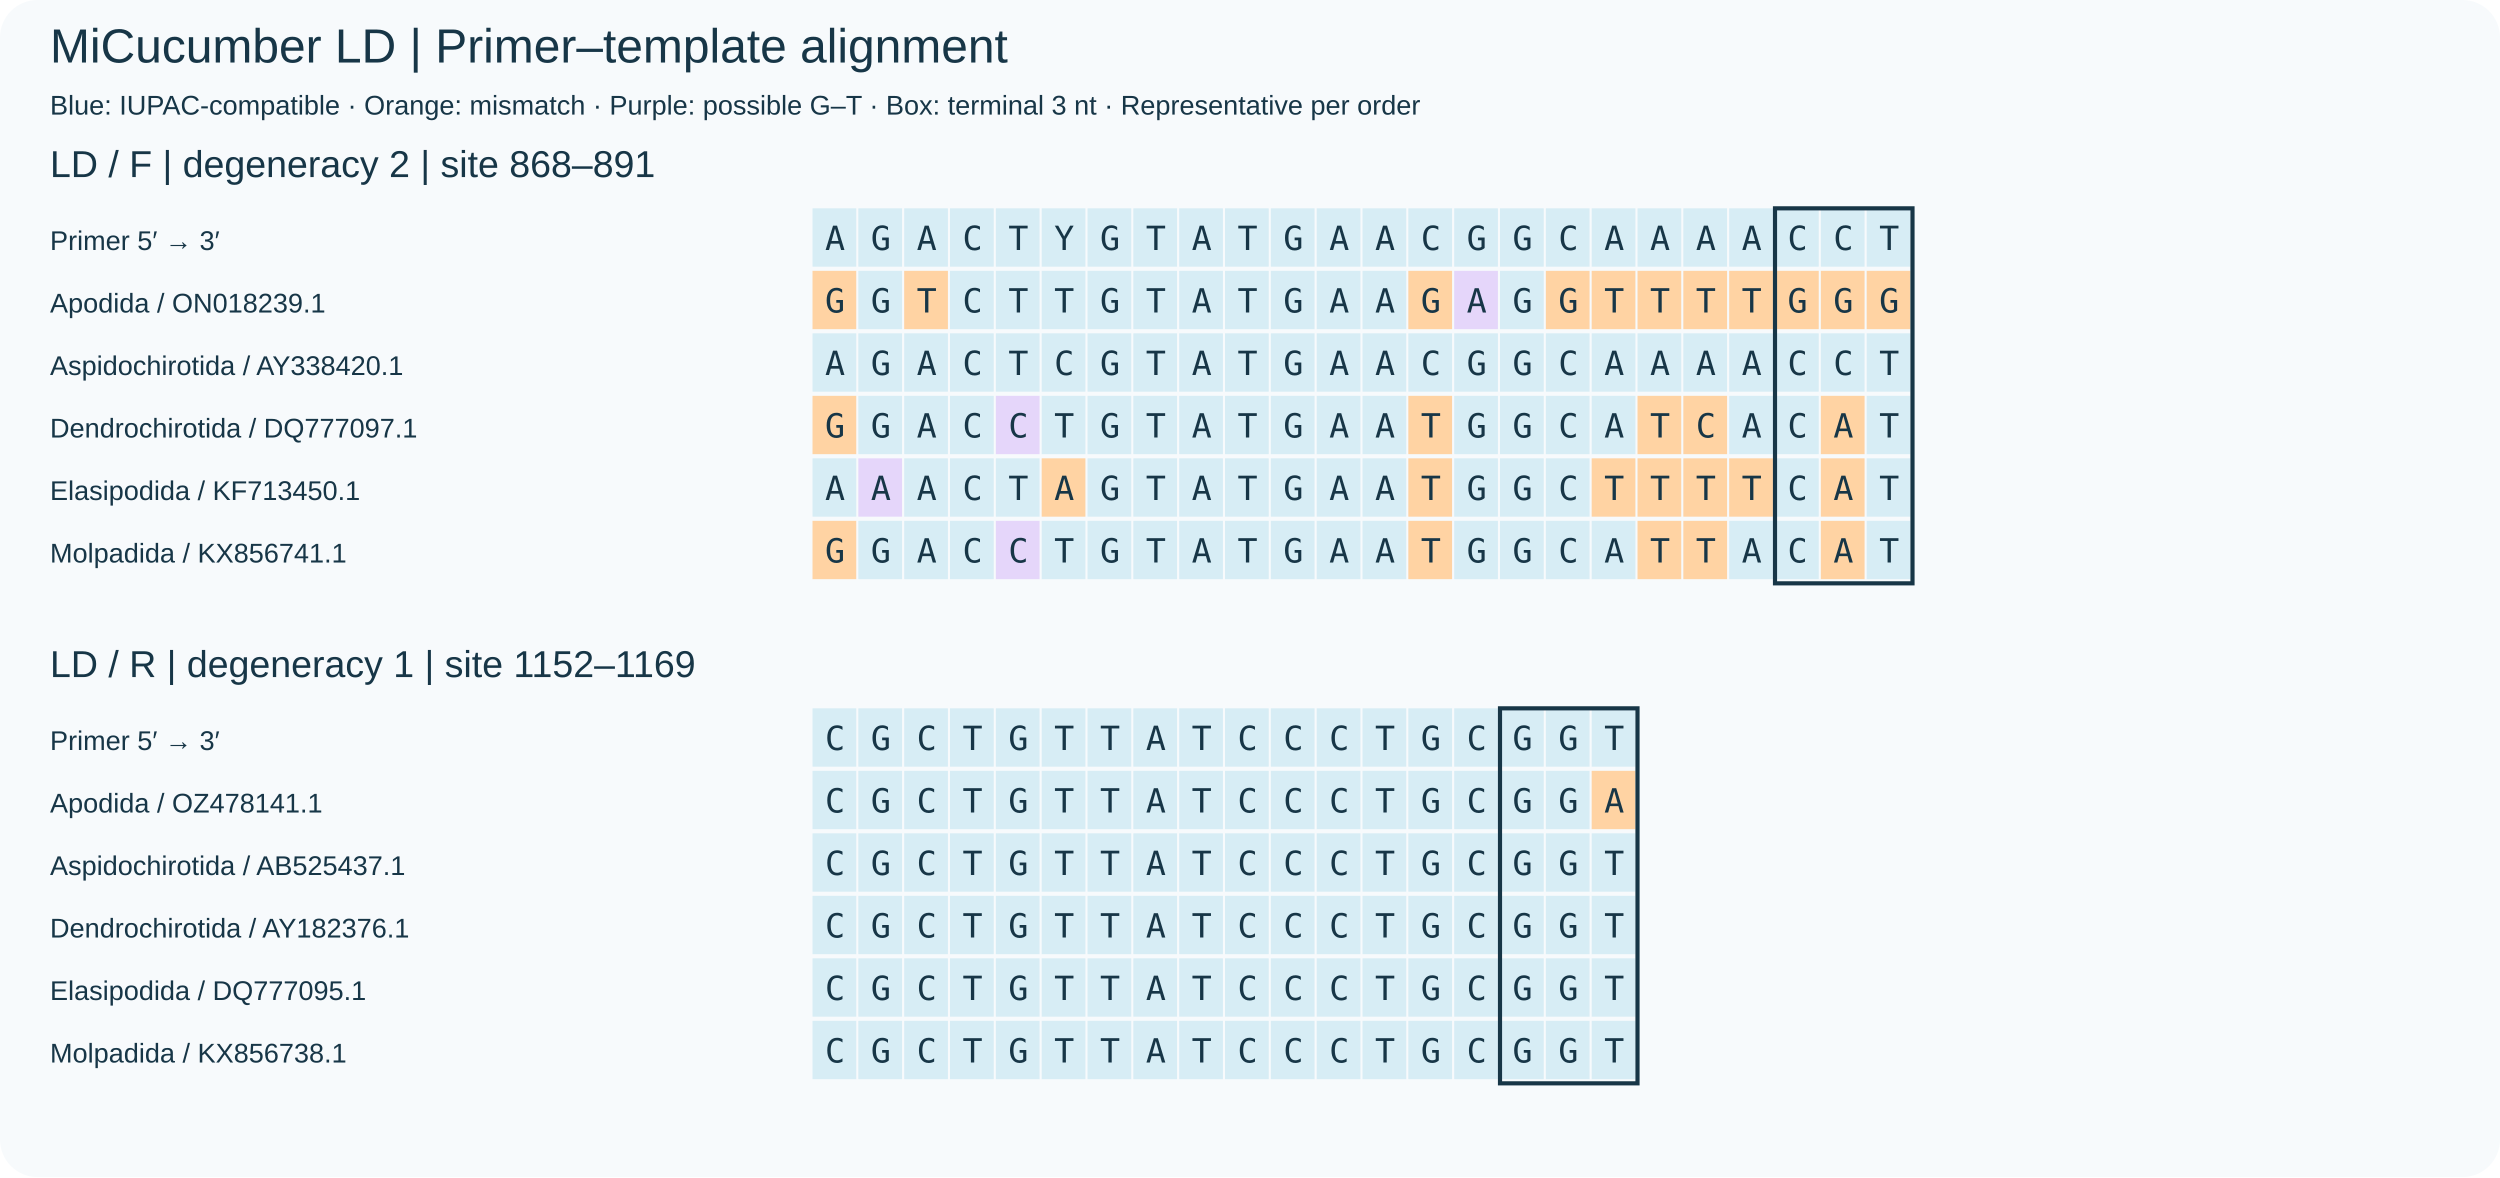
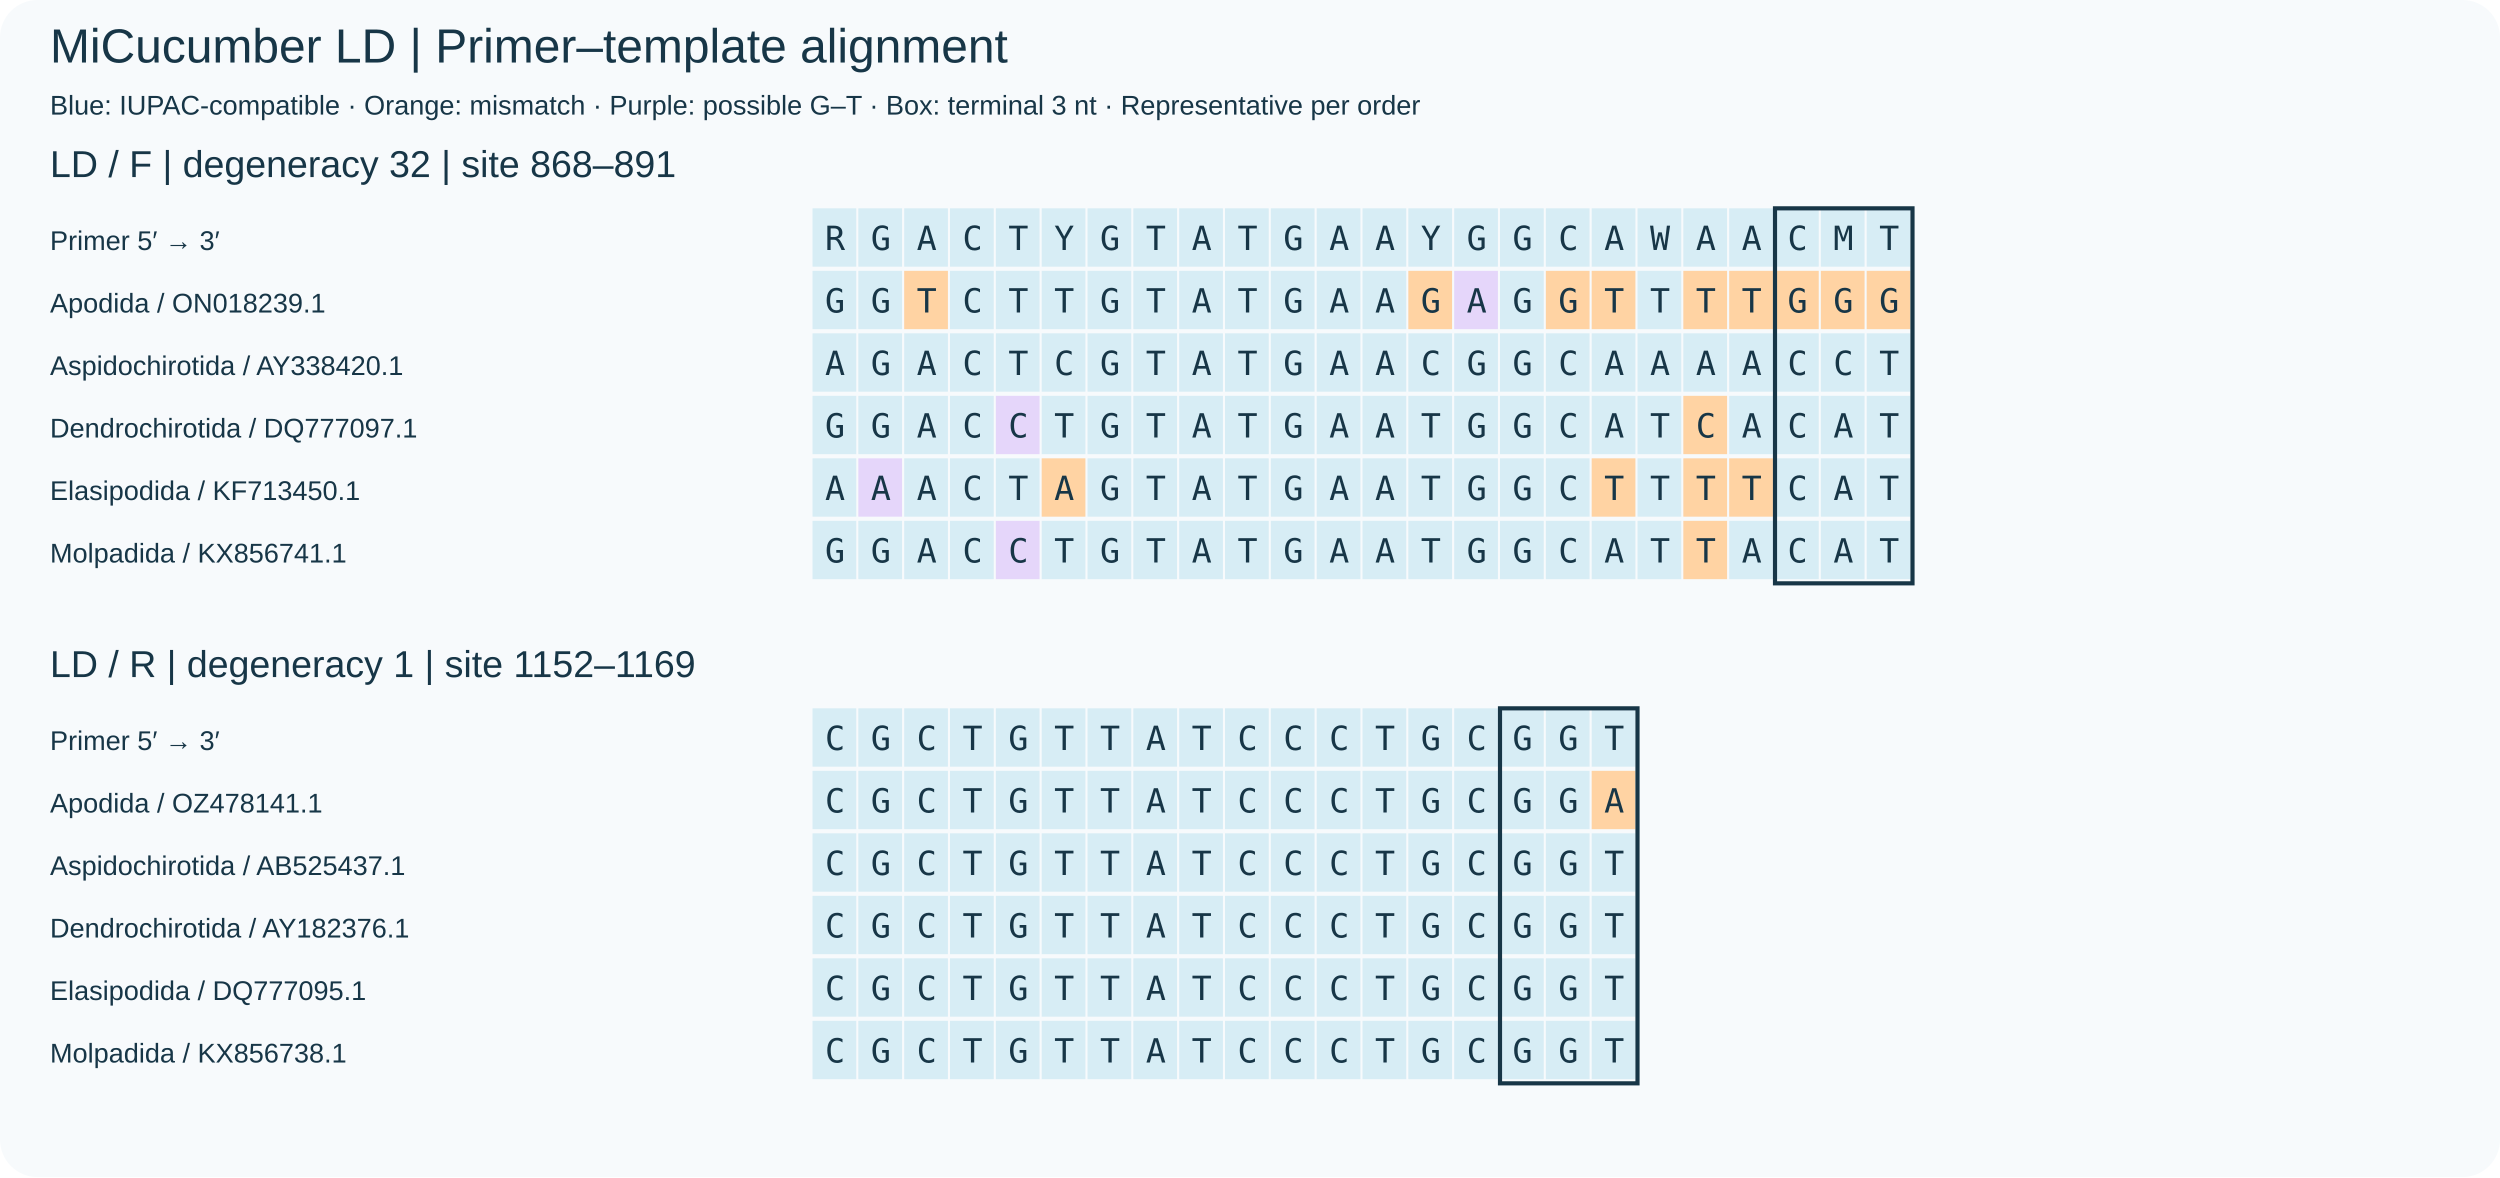
<svg xmlns="http://www.w3.org/2000/svg" width="1200" height="565">
  <rect width="100%" height="100%" rx="18" fill="#f7fafc" />
  <g font-family="Arial" fill="#173647">
    <text x="24" y="30" font-size="23">MiCucumber LD | Primer–template alignment</text>
    <text x="24" y="55" font-size="13">Blue: IUPAC-compatible · Orange: mismatch · Purple: possible G–T · Box: terminal 3 nt · Representative per order</text>
-     <text x="24" y="85" font-size="18">LD / F | degeneracy 2 | site 868–891</text>
+     <text x="24" y="85" font-size="18">LD / F | degeneracy 32 | site 868–891</text>
    <text x="24" y="120" font-size="13">Primer 5′ → 3′</text>
    <rect x="390" y="100" width="21" height="28" fill="#d7edf5" />
-     <text x="396" y="120" font-family="monospace" font-size="16">A</text>
+     <text x="396" y="120" font-family="monospace" font-size="16">R</text>
    <rect x="412" y="100" width="21" height="28" fill="#d7edf5" />
    <text x="418" y="120" font-family="monospace" font-size="16">G</text>
    <rect x="434" y="100" width="21" height="28" fill="#d7edf5" />
    <text x="440" y="120" font-family="monospace" font-size="16">A</text>
    <rect x="456" y="100" width="21" height="28" fill="#d7edf5" />
    <text x="462" y="120" font-family="monospace" font-size="16">C</text>
    <rect x="478" y="100" width="21" height="28" fill="#d7edf5" />
    <text x="484" y="120" font-family="monospace" font-size="16">T</text>
    <rect x="500" y="100" width="21" height="28" fill="#d7edf5" />
    <text x="506" y="120" font-family="monospace" font-size="16">Y</text>
    <rect x="522" y="100" width="21" height="28" fill="#d7edf5" />
    <text x="528" y="120" font-family="monospace" font-size="16">G</text>
    <rect x="544" y="100" width="21" height="28" fill="#d7edf5" />
    <text x="550" y="120" font-family="monospace" font-size="16">T</text>
    <rect x="566" y="100" width="21" height="28" fill="#d7edf5" />
    <text x="572" y="120" font-family="monospace" font-size="16">A</text>
    <rect x="588" y="100" width="21" height="28" fill="#d7edf5" />
    <text x="594" y="120" font-family="monospace" font-size="16">T</text>
    <rect x="610" y="100" width="21" height="28" fill="#d7edf5" />
    <text x="616" y="120" font-family="monospace" font-size="16">G</text>
    <rect x="632" y="100" width="21" height="28" fill="#d7edf5" />
    <text x="638" y="120" font-family="monospace" font-size="16">A</text>
    <rect x="654" y="100" width="21" height="28" fill="#d7edf5" />
    <text x="660" y="120" font-family="monospace" font-size="16">A</text>
    <rect x="676" y="100" width="21" height="28" fill="#d7edf5" />
-     <text x="682" y="120" font-family="monospace" font-size="16">C</text>
+     <text x="682" y="120" font-family="monospace" font-size="16">Y</text>
    <rect x="698" y="100" width="21" height="28" fill="#d7edf5" />
    <text x="704" y="120" font-family="monospace" font-size="16">G</text>
    <rect x="720" y="100" width="21" height="28" fill="#d7edf5" />
    <text x="726" y="120" font-family="monospace" font-size="16">G</text>
    <rect x="742" y="100" width="21" height="28" fill="#d7edf5" />
    <text x="748" y="120" font-family="monospace" font-size="16">C</text>
    <rect x="764" y="100" width="21" height="28" fill="#d7edf5" />
    <text x="770" y="120" font-family="monospace" font-size="16">A</text>
    <rect x="786" y="100" width="21" height="28" fill="#d7edf5" />
-     <text x="792" y="120" font-family="monospace" font-size="16">A</text>
+     <text x="792" y="120" font-family="monospace" font-size="16">W</text>
    <rect x="808" y="100" width="21" height="28" fill="#d7edf5" />
    <text x="814" y="120" font-family="monospace" font-size="16">A</text>
    <rect x="830" y="100" width="21" height="28" fill="#d7edf5" />
    <text x="836" y="120" font-family="monospace" font-size="16">A</text>
    <rect x="852" y="100" width="21" height="28" fill="#d7edf5" />
    <text x="858" y="120" font-family="monospace" font-size="16">C</text>
    <rect x="874" y="100" width="21" height="28" fill="#d7edf5" />
-     <text x="880" y="120" font-family="monospace" font-size="16">C</text>
+     <text x="880" y="120" font-family="monospace" font-size="16">M</text>
    <rect x="896" y="100" width="21" height="28" fill="#d7edf5" />
    <text x="902" y="120" font-family="monospace" font-size="16">T</text>
    <text x="24" y="150" font-size="13">Apodida / ON018239.1</text>
-     <rect x="390" y="130" width="21" height="28" fill="#ffd3a3" />
+     <rect x="390" y="130" width="21" height="28" fill="#d7edf5" />
    <text x="396" y="150" font-family="monospace" font-size="16">G</text>
    <rect x="412" y="130" width="21" height="28" fill="#d7edf5" />
    <text x="418" y="150" font-family="monospace" font-size="16">G</text>
    <rect x="434" y="130" width="21" height="28" fill="#ffd3a3" />
    <text x="440" y="150" font-family="monospace" font-size="16">T</text>
    <rect x="456" y="130" width="21" height="28" fill="#d7edf5" />
    <text x="462" y="150" font-family="monospace" font-size="16">C</text>
    <rect x="478" y="130" width="21" height="28" fill="#d7edf5" />
    <text x="484" y="150" font-family="monospace" font-size="16">T</text>
    <rect x="500" y="130" width="21" height="28" fill="#d7edf5" />
    <text x="506" y="150" font-family="monospace" font-size="16">T</text>
    <rect x="522" y="130" width="21" height="28" fill="#d7edf5" />
    <text x="528" y="150" font-family="monospace" font-size="16">G</text>
    <rect x="544" y="130" width="21" height="28" fill="#d7edf5" />
    <text x="550" y="150" font-family="monospace" font-size="16">T</text>
    <rect x="566" y="130" width="21" height="28" fill="#d7edf5" />
    <text x="572" y="150" font-family="monospace" font-size="16">A</text>
    <rect x="588" y="130" width="21" height="28" fill="#d7edf5" />
    <text x="594" y="150" font-family="monospace" font-size="16">T</text>
    <rect x="610" y="130" width="21" height="28" fill="#d7edf5" />
    <text x="616" y="150" font-family="monospace" font-size="16">G</text>
    <rect x="632" y="130" width="21" height="28" fill="#d7edf5" />
    <text x="638" y="150" font-family="monospace" font-size="16">A</text>
    <rect x="654" y="130" width="21" height="28" fill="#d7edf5" />
    <text x="660" y="150" font-family="monospace" font-size="16">A</text>
    <rect x="676" y="130" width="21" height="28" fill="#ffd3a3" />
    <text x="682" y="150" font-family="monospace" font-size="16">G</text>
    <rect x="698" y="130" width="21" height="28" fill="#e5d6fa" />
    <text x="704" y="150" font-family="monospace" font-size="16">A</text>
    <rect x="720" y="130" width="21" height="28" fill="#d7edf5" />
    <text x="726" y="150" font-family="monospace" font-size="16">G</text>
    <rect x="742" y="130" width="21" height="28" fill="#ffd3a3" />
    <text x="748" y="150" font-family="monospace" font-size="16">G</text>
    <rect x="764" y="130" width="21" height="28" fill="#ffd3a3" />
    <text x="770" y="150" font-family="monospace" font-size="16">T</text>
-     <rect x="786" y="130" width="21" height="28" fill="#ffd3a3" />
+     <rect x="786" y="130" width="21" height="28" fill="#d7edf5" />
    <text x="792" y="150" font-family="monospace" font-size="16">T</text>
    <rect x="808" y="130" width="21" height="28" fill="#ffd3a3" />
    <text x="814" y="150" font-family="monospace" font-size="16">T</text>
    <rect x="830" y="130" width="21" height="28" fill="#ffd3a3" />
    <text x="836" y="150" font-family="monospace" font-size="16">T</text>
    <rect x="852" y="130" width="21" height="28" fill="#ffd3a3" />
    <text x="858" y="150" font-family="monospace" font-size="16">G</text>
    <rect x="874" y="130" width="21" height="28" fill="#ffd3a3" />
    <text x="880" y="150" font-family="monospace" font-size="16">G</text>
    <rect x="896" y="130" width="21" height="28" fill="#ffd3a3" />
    <text x="902" y="150" font-family="monospace" font-size="16">G</text>
    <text x="24" y="180" font-size="13">Aspidochirotida / AY338420.1</text>
    <rect x="390" y="160" width="21" height="28" fill="#d7edf5" />
    <text x="396" y="180" font-family="monospace" font-size="16">A</text>
    <rect x="412" y="160" width="21" height="28" fill="#d7edf5" />
    <text x="418" y="180" font-family="monospace" font-size="16">G</text>
    <rect x="434" y="160" width="21" height="28" fill="#d7edf5" />
    <text x="440" y="180" font-family="monospace" font-size="16">A</text>
    <rect x="456" y="160" width="21" height="28" fill="#d7edf5" />
    <text x="462" y="180" font-family="monospace" font-size="16">C</text>
    <rect x="478" y="160" width="21" height="28" fill="#d7edf5" />
    <text x="484" y="180" font-family="monospace" font-size="16">T</text>
    <rect x="500" y="160" width="21" height="28" fill="#d7edf5" />
    <text x="506" y="180" font-family="monospace" font-size="16">C</text>
    <rect x="522" y="160" width="21" height="28" fill="#d7edf5" />
    <text x="528" y="180" font-family="monospace" font-size="16">G</text>
    <rect x="544" y="160" width="21" height="28" fill="#d7edf5" />
    <text x="550" y="180" font-family="monospace" font-size="16">T</text>
    <rect x="566" y="160" width="21" height="28" fill="#d7edf5" />
    <text x="572" y="180" font-family="monospace" font-size="16">A</text>
    <rect x="588" y="160" width="21" height="28" fill="#d7edf5" />
    <text x="594" y="180" font-family="monospace" font-size="16">T</text>
    <rect x="610" y="160" width="21" height="28" fill="#d7edf5" />
    <text x="616" y="180" font-family="monospace" font-size="16">G</text>
    <rect x="632" y="160" width="21" height="28" fill="#d7edf5" />
    <text x="638" y="180" font-family="monospace" font-size="16">A</text>
    <rect x="654" y="160" width="21" height="28" fill="#d7edf5" />
    <text x="660" y="180" font-family="monospace" font-size="16">A</text>
    <rect x="676" y="160" width="21" height="28" fill="#d7edf5" />
    <text x="682" y="180" font-family="monospace" font-size="16">C</text>
    <rect x="698" y="160" width="21" height="28" fill="#d7edf5" />
    <text x="704" y="180" font-family="monospace" font-size="16">G</text>
    <rect x="720" y="160" width="21" height="28" fill="#d7edf5" />
    <text x="726" y="180" font-family="monospace" font-size="16">G</text>
    <rect x="742" y="160" width="21" height="28" fill="#d7edf5" />
    <text x="748" y="180" font-family="monospace" font-size="16">C</text>
    <rect x="764" y="160" width="21" height="28" fill="#d7edf5" />
    <text x="770" y="180" font-family="monospace" font-size="16">A</text>
    <rect x="786" y="160" width="21" height="28" fill="#d7edf5" />
    <text x="792" y="180" font-family="monospace" font-size="16">A</text>
    <rect x="808" y="160" width="21" height="28" fill="#d7edf5" />
    <text x="814" y="180" font-family="monospace" font-size="16">A</text>
    <rect x="830" y="160" width="21" height="28" fill="#d7edf5" />
    <text x="836" y="180" font-family="monospace" font-size="16">A</text>
    <rect x="852" y="160" width="21" height="28" fill="#d7edf5" />
    <text x="858" y="180" font-family="monospace" font-size="16">C</text>
    <rect x="874" y="160" width="21" height="28" fill="#d7edf5" />
    <text x="880" y="180" font-family="monospace" font-size="16">C</text>
    <rect x="896" y="160" width="21" height="28" fill="#d7edf5" />
    <text x="902" y="180" font-family="monospace" font-size="16">T</text>
    <text x="24" y="210" font-size="13">Dendrochirotida / DQ777097.1</text>
-     <rect x="390" y="190" width="21" height="28" fill="#ffd3a3" />
+     <rect x="390" y="190" width="21" height="28" fill="#d7edf5" />
    <text x="396" y="210" font-family="monospace" font-size="16">G</text>
    <rect x="412" y="190" width="21" height="28" fill="#d7edf5" />
    <text x="418" y="210" font-family="monospace" font-size="16">G</text>
    <rect x="434" y="190" width="21" height="28" fill="#d7edf5" />
    <text x="440" y="210" font-family="monospace" font-size="16">A</text>
    <rect x="456" y="190" width="21" height="28" fill="#d7edf5" />
    <text x="462" y="210" font-family="monospace" font-size="16">C</text>
    <rect x="478" y="190" width="21" height="28" fill="#e5d6fa" />
    <text x="484" y="210" font-family="monospace" font-size="16">C</text>
    <rect x="500" y="190" width="21" height="28" fill="#d7edf5" />
    <text x="506" y="210" font-family="monospace" font-size="16">T</text>
    <rect x="522" y="190" width="21" height="28" fill="#d7edf5" />
    <text x="528" y="210" font-family="monospace" font-size="16">G</text>
    <rect x="544" y="190" width="21" height="28" fill="#d7edf5" />
    <text x="550" y="210" font-family="monospace" font-size="16">T</text>
    <rect x="566" y="190" width="21" height="28" fill="#d7edf5" />
    <text x="572" y="210" font-family="monospace" font-size="16">A</text>
    <rect x="588" y="190" width="21" height="28" fill="#d7edf5" />
    <text x="594" y="210" font-family="monospace" font-size="16">T</text>
    <rect x="610" y="190" width="21" height="28" fill="#d7edf5" />
    <text x="616" y="210" font-family="monospace" font-size="16">G</text>
    <rect x="632" y="190" width="21" height="28" fill="#d7edf5" />
    <text x="638" y="210" font-family="monospace" font-size="16">A</text>
    <rect x="654" y="190" width="21" height="28" fill="#d7edf5" />
    <text x="660" y="210" font-family="monospace" font-size="16">A</text>
-     <rect x="676" y="190" width="21" height="28" fill="#ffd3a3" />
+     <rect x="676" y="190" width="21" height="28" fill="#d7edf5" />
    <text x="682" y="210" font-family="monospace" font-size="16">T</text>
    <rect x="698" y="190" width="21" height="28" fill="#d7edf5" />
    <text x="704" y="210" font-family="monospace" font-size="16">G</text>
    <rect x="720" y="190" width="21" height="28" fill="#d7edf5" />
    <text x="726" y="210" font-family="monospace" font-size="16">G</text>
    <rect x="742" y="190" width="21" height="28" fill="#d7edf5" />
    <text x="748" y="210" font-family="monospace" font-size="16">C</text>
    <rect x="764" y="190" width="21" height="28" fill="#d7edf5" />
    <text x="770" y="210" font-family="monospace" font-size="16">A</text>
-     <rect x="786" y="190" width="21" height="28" fill="#ffd3a3" />
+     <rect x="786" y="190" width="21" height="28" fill="#d7edf5" />
    <text x="792" y="210" font-family="monospace" font-size="16">T</text>
    <rect x="808" y="190" width="21" height="28" fill="#ffd3a3" />
    <text x="814" y="210" font-family="monospace" font-size="16">C</text>
    <rect x="830" y="190" width="21" height="28" fill="#d7edf5" />
    <text x="836" y="210" font-family="monospace" font-size="16">A</text>
    <rect x="852" y="190" width="21" height="28" fill="#d7edf5" />
    <text x="858" y="210" font-family="monospace" font-size="16">C</text>
-     <rect x="874" y="190" width="21" height="28" fill="#ffd3a3" />
+     <rect x="874" y="190" width="21" height="28" fill="#d7edf5" />
    <text x="880" y="210" font-family="monospace" font-size="16">A</text>
    <rect x="896" y="190" width="21" height="28" fill="#d7edf5" />
    <text x="902" y="210" font-family="monospace" font-size="16">T</text>
    <text x="24" y="240" font-size="13">Elasipodida / KF713450.1</text>
    <rect x="390" y="220" width="21" height="28" fill="#d7edf5" />
    <text x="396" y="240" font-family="monospace" font-size="16">A</text>
    <rect x="412" y="220" width="21" height="28" fill="#e5d6fa" />
    <text x="418" y="240" font-family="monospace" font-size="16">A</text>
    <rect x="434" y="220" width="21" height="28" fill="#d7edf5" />
    <text x="440" y="240" font-family="monospace" font-size="16">A</text>
    <rect x="456" y="220" width="21" height="28" fill="#d7edf5" />
    <text x="462" y="240" font-family="monospace" font-size="16">C</text>
    <rect x="478" y="220" width="21" height="28" fill="#d7edf5" />
    <text x="484" y="240" font-family="monospace" font-size="16">T</text>
    <rect x="500" y="220" width="21" height="28" fill="#ffd3a3" />
    <text x="506" y="240" font-family="monospace" font-size="16">A</text>
    <rect x="522" y="220" width="21" height="28" fill="#d7edf5" />
    <text x="528" y="240" font-family="monospace" font-size="16">G</text>
    <rect x="544" y="220" width="21" height="28" fill="#d7edf5" />
    <text x="550" y="240" font-family="monospace" font-size="16">T</text>
    <rect x="566" y="220" width="21" height="28" fill="#d7edf5" />
    <text x="572" y="240" font-family="monospace" font-size="16">A</text>
    <rect x="588" y="220" width="21" height="28" fill="#d7edf5" />
    <text x="594" y="240" font-family="monospace" font-size="16">T</text>
    <rect x="610" y="220" width="21" height="28" fill="#d7edf5" />
    <text x="616" y="240" font-family="monospace" font-size="16">G</text>
    <rect x="632" y="220" width="21" height="28" fill="#d7edf5" />
    <text x="638" y="240" font-family="monospace" font-size="16">A</text>
    <rect x="654" y="220" width="21" height="28" fill="#d7edf5" />
    <text x="660" y="240" font-family="monospace" font-size="16">A</text>
-     <rect x="676" y="220" width="21" height="28" fill="#ffd3a3" />
+     <rect x="676" y="220" width="21" height="28" fill="#d7edf5" />
    <text x="682" y="240" font-family="monospace" font-size="16">T</text>
    <rect x="698" y="220" width="21" height="28" fill="#d7edf5" />
    <text x="704" y="240" font-family="monospace" font-size="16">G</text>
    <rect x="720" y="220" width="21" height="28" fill="#d7edf5" />
    <text x="726" y="240" font-family="monospace" font-size="16">G</text>
    <rect x="742" y="220" width="21" height="28" fill="#d7edf5" />
    <text x="748" y="240" font-family="monospace" font-size="16">C</text>
    <rect x="764" y="220" width="21" height="28" fill="#ffd3a3" />
    <text x="770" y="240" font-family="monospace" font-size="16">T</text>
-     <rect x="786" y="220" width="21" height="28" fill="#ffd3a3" />
+     <rect x="786" y="220" width="21" height="28" fill="#d7edf5" />
    <text x="792" y="240" font-family="monospace" font-size="16">T</text>
    <rect x="808" y="220" width="21" height="28" fill="#ffd3a3" />
    <text x="814" y="240" font-family="monospace" font-size="16">T</text>
    <rect x="830" y="220" width="21" height="28" fill="#ffd3a3" />
    <text x="836" y="240" font-family="monospace" font-size="16">T</text>
    <rect x="852" y="220" width="21" height="28" fill="#d7edf5" />
    <text x="858" y="240" font-family="monospace" font-size="16">C</text>
-     <rect x="874" y="220" width="21" height="28" fill="#ffd3a3" />
+     <rect x="874" y="220" width="21" height="28" fill="#d7edf5" />
    <text x="880" y="240" font-family="monospace" font-size="16">A</text>
    <rect x="896" y="220" width="21" height="28" fill="#d7edf5" />
    <text x="902" y="240" font-family="monospace" font-size="16">T</text>
    <text x="24" y="270" font-size="13">Molpadida / KX856741.1</text>
-     <rect x="390" y="250" width="21" height="28" fill="#ffd3a3" />
+     <rect x="390" y="250" width="21" height="28" fill="#d7edf5" />
    <text x="396" y="270" font-family="monospace" font-size="16">G</text>
    <rect x="412" y="250" width="21" height="28" fill="#d7edf5" />
    <text x="418" y="270" font-family="monospace" font-size="16">G</text>
    <rect x="434" y="250" width="21" height="28" fill="#d7edf5" />
    <text x="440" y="270" font-family="monospace" font-size="16">A</text>
    <rect x="456" y="250" width="21" height="28" fill="#d7edf5" />
    <text x="462" y="270" font-family="monospace" font-size="16">C</text>
    <rect x="478" y="250" width="21" height="28" fill="#e5d6fa" />
    <text x="484" y="270" font-family="monospace" font-size="16">C</text>
    <rect x="500" y="250" width="21" height="28" fill="#d7edf5" />
    <text x="506" y="270" font-family="monospace" font-size="16">T</text>
    <rect x="522" y="250" width="21" height="28" fill="#d7edf5" />
    <text x="528" y="270" font-family="monospace" font-size="16">G</text>
    <rect x="544" y="250" width="21" height="28" fill="#d7edf5" />
    <text x="550" y="270" font-family="monospace" font-size="16">T</text>
    <rect x="566" y="250" width="21" height="28" fill="#d7edf5" />
    <text x="572" y="270" font-family="monospace" font-size="16">A</text>
    <rect x="588" y="250" width="21" height="28" fill="#d7edf5" />
    <text x="594" y="270" font-family="monospace" font-size="16">T</text>
    <rect x="610" y="250" width="21" height="28" fill="#d7edf5" />
    <text x="616" y="270" font-family="monospace" font-size="16">G</text>
    <rect x="632" y="250" width="21" height="28" fill="#d7edf5" />
    <text x="638" y="270" font-family="monospace" font-size="16">A</text>
    <rect x="654" y="250" width="21" height="28" fill="#d7edf5" />
    <text x="660" y="270" font-family="monospace" font-size="16">A</text>
-     <rect x="676" y="250" width="21" height="28" fill="#ffd3a3" />
+     <rect x="676" y="250" width="21" height="28" fill="#d7edf5" />
    <text x="682" y="270" font-family="monospace" font-size="16">T</text>
    <rect x="698" y="250" width="21" height="28" fill="#d7edf5" />
    <text x="704" y="270" font-family="monospace" font-size="16">G</text>
    <rect x="720" y="250" width="21" height="28" fill="#d7edf5" />
    <text x="726" y="270" font-family="monospace" font-size="16">G</text>
    <rect x="742" y="250" width="21" height="28" fill="#d7edf5" />
    <text x="748" y="270" font-family="monospace" font-size="16">C</text>
    <rect x="764" y="250" width="21" height="28" fill="#d7edf5" />
    <text x="770" y="270" font-family="monospace" font-size="16">A</text>
-     <rect x="786" y="250" width="21" height="28" fill="#ffd3a3" />
+     <rect x="786" y="250" width="21" height="28" fill="#d7edf5" />
    <text x="792" y="270" font-family="monospace" font-size="16">T</text>
    <rect x="808" y="250" width="21" height="28" fill="#ffd3a3" />
    <text x="814" y="270" font-family="monospace" font-size="16">T</text>
    <rect x="830" y="250" width="21" height="28" fill="#d7edf5" />
    <text x="836" y="270" font-family="monospace" font-size="16">A</text>
    <rect x="852" y="250" width="21" height="28" fill="#d7edf5" />
    <text x="858" y="270" font-family="monospace" font-size="16">C</text>
-     <rect x="874" y="250" width="21" height="28" fill="#ffd3a3" />
+     <rect x="874" y="250" width="21" height="28" fill="#d7edf5" />
    <text x="880" y="270" font-family="monospace" font-size="16">A</text>
    <rect x="896" y="250" width="21" height="28" fill="#d7edf5" />
    <text x="902" y="270" font-family="monospace" font-size="16">T</text>
    <rect x="852" y="100" width="66" height="180" fill="none" stroke="#173647" stroke-width="2" />
    <text x="24" y="325" font-size="18">LD / R | degeneracy 1 | site 1152–1169</text>
    <text x="24" y="360" font-size="13">Primer 5′ → 3′</text>
    <rect x="390" y="340" width="21" height="28" fill="#d7edf5" />
    <text x="396" y="360" font-family="monospace" font-size="16">C</text>
    <rect x="412" y="340" width="21" height="28" fill="#d7edf5" />
    <text x="418" y="360" font-family="monospace" font-size="16">G</text>
    <rect x="434" y="340" width="21" height="28" fill="#d7edf5" />
    <text x="440" y="360" font-family="monospace" font-size="16">C</text>
    <rect x="456" y="340" width="21" height="28" fill="#d7edf5" />
    <text x="462" y="360" font-family="monospace" font-size="16">T</text>
    <rect x="478" y="340" width="21" height="28" fill="#d7edf5" />
    <text x="484" y="360" font-family="monospace" font-size="16">G</text>
    <rect x="500" y="340" width="21" height="28" fill="#d7edf5" />
    <text x="506" y="360" font-family="monospace" font-size="16">T</text>
    <rect x="522" y="340" width="21" height="28" fill="#d7edf5" />
    <text x="528" y="360" font-family="monospace" font-size="16">T</text>
    <rect x="544" y="340" width="21" height="28" fill="#d7edf5" />
    <text x="550" y="360" font-family="monospace" font-size="16">A</text>
    <rect x="566" y="340" width="21" height="28" fill="#d7edf5" />
    <text x="572" y="360" font-family="monospace" font-size="16">T</text>
    <rect x="588" y="340" width="21" height="28" fill="#d7edf5" />
    <text x="594" y="360" font-family="monospace" font-size="16">C</text>
    <rect x="610" y="340" width="21" height="28" fill="#d7edf5" />
    <text x="616" y="360" font-family="monospace" font-size="16">C</text>
    <rect x="632" y="340" width="21" height="28" fill="#d7edf5" />
    <text x="638" y="360" font-family="monospace" font-size="16">C</text>
    <rect x="654" y="340" width="21" height="28" fill="#d7edf5" />
    <text x="660" y="360" font-family="monospace" font-size="16">T</text>
    <rect x="676" y="340" width="21" height="28" fill="#d7edf5" />
    <text x="682" y="360" font-family="monospace" font-size="16">G</text>
    <rect x="698" y="340" width="21" height="28" fill="#d7edf5" />
    <text x="704" y="360" font-family="monospace" font-size="16">C</text>
    <rect x="720" y="340" width="21" height="28" fill="#d7edf5" />
    <text x="726" y="360" font-family="monospace" font-size="16">G</text>
    <rect x="742" y="340" width="21" height="28" fill="#d7edf5" />
    <text x="748" y="360" font-family="monospace" font-size="16">G</text>
    <rect x="764" y="340" width="21" height="28" fill="#d7edf5" />
    <text x="770" y="360" font-family="monospace" font-size="16">T</text>
    <text x="24" y="390" font-size="13">Apodida / OZ478141.1</text>
    <rect x="390" y="370" width="21" height="28" fill="#d7edf5" />
    <text x="396" y="390" font-family="monospace" font-size="16">C</text>
    <rect x="412" y="370" width="21" height="28" fill="#d7edf5" />
    <text x="418" y="390" font-family="monospace" font-size="16">G</text>
    <rect x="434" y="370" width="21" height="28" fill="#d7edf5" />
    <text x="440" y="390" font-family="monospace" font-size="16">C</text>
    <rect x="456" y="370" width="21" height="28" fill="#d7edf5" />
    <text x="462" y="390" font-family="monospace" font-size="16">T</text>
    <rect x="478" y="370" width="21" height="28" fill="#d7edf5" />
    <text x="484" y="390" font-family="monospace" font-size="16">G</text>
    <rect x="500" y="370" width="21" height="28" fill="#d7edf5" />
    <text x="506" y="390" font-family="monospace" font-size="16">T</text>
    <rect x="522" y="370" width="21" height="28" fill="#d7edf5" />
    <text x="528" y="390" font-family="monospace" font-size="16">T</text>
    <rect x="544" y="370" width="21" height="28" fill="#d7edf5" />
    <text x="550" y="390" font-family="monospace" font-size="16">A</text>
    <rect x="566" y="370" width="21" height="28" fill="#d7edf5" />
    <text x="572" y="390" font-family="monospace" font-size="16">T</text>
    <rect x="588" y="370" width="21" height="28" fill="#d7edf5" />
    <text x="594" y="390" font-family="monospace" font-size="16">C</text>
    <rect x="610" y="370" width="21" height="28" fill="#d7edf5" />
    <text x="616" y="390" font-family="monospace" font-size="16">C</text>
    <rect x="632" y="370" width="21" height="28" fill="#d7edf5" />
    <text x="638" y="390" font-family="monospace" font-size="16">C</text>
    <rect x="654" y="370" width="21" height="28" fill="#d7edf5" />
    <text x="660" y="390" font-family="monospace" font-size="16">T</text>
    <rect x="676" y="370" width="21" height="28" fill="#d7edf5" />
    <text x="682" y="390" font-family="monospace" font-size="16">G</text>
    <rect x="698" y="370" width="21" height="28" fill="#d7edf5" />
    <text x="704" y="390" font-family="monospace" font-size="16">C</text>
    <rect x="720" y="370" width="21" height="28" fill="#d7edf5" />
    <text x="726" y="390" font-family="monospace" font-size="16">G</text>
    <rect x="742" y="370" width="21" height="28" fill="#d7edf5" />
    <text x="748" y="390" font-family="monospace" font-size="16">G</text>
    <rect x="764" y="370" width="21" height="28" fill="#ffd3a3" />
    <text x="770" y="390" font-family="monospace" font-size="16">A</text>
    <text x="24" y="420" font-size="13">Aspidochirotida / AB525437.1</text>
    <rect x="390" y="400" width="21" height="28" fill="#d7edf5" />
    <text x="396" y="420" font-family="monospace" font-size="16">C</text>
    <rect x="412" y="400" width="21" height="28" fill="#d7edf5" />
    <text x="418" y="420" font-family="monospace" font-size="16">G</text>
    <rect x="434" y="400" width="21" height="28" fill="#d7edf5" />
    <text x="440" y="420" font-family="monospace" font-size="16">C</text>
    <rect x="456" y="400" width="21" height="28" fill="#d7edf5" />
    <text x="462" y="420" font-family="monospace" font-size="16">T</text>
    <rect x="478" y="400" width="21" height="28" fill="#d7edf5" />
    <text x="484" y="420" font-family="monospace" font-size="16">G</text>
    <rect x="500" y="400" width="21" height="28" fill="#d7edf5" />
    <text x="506" y="420" font-family="monospace" font-size="16">T</text>
    <rect x="522" y="400" width="21" height="28" fill="#d7edf5" />
    <text x="528" y="420" font-family="monospace" font-size="16">T</text>
    <rect x="544" y="400" width="21" height="28" fill="#d7edf5" />
    <text x="550" y="420" font-family="monospace" font-size="16">A</text>
    <rect x="566" y="400" width="21" height="28" fill="#d7edf5" />
    <text x="572" y="420" font-family="monospace" font-size="16">T</text>
    <rect x="588" y="400" width="21" height="28" fill="#d7edf5" />
    <text x="594" y="420" font-family="monospace" font-size="16">C</text>
    <rect x="610" y="400" width="21" height="28" fill="#d7edf5" />
    <text x="616" y="420" font-family="monospace" font-size="16">C</text>
    <rect x="632" y="400" width="21" height="28" fill="#d7edf5" />
    <text x="638" y="420" font-family="monospace" font-size="16">C</text>
    <rect x="654" y="400" width="21" height="28" fill="#d7edf5" />
    <text x="660" y="420" font-family="monospace" font-size="16">T</text>
    <rect x="676" y="400" width="21" height="28" fill="#d7edf5" />
    <text x="682" y="420" font-family="monospace" font-size="16">G</text>
    <rect x="698" y="400" width="21" height="28" fill="#d7edf5" />
    <text x="704" y="420" font-family="monospace" font-size="16">C</text>
    <rect x="720" y="400" width="21" height="28" fill="#d7edf5" />
    <text x="726" y="420" font-family="monospace" font-size="16">G</text>
    <rect x="742" y="400" width="21" height="28" fill="#d7edf5" />
    <text x="748" y="420" font-family="monospace" font-size="16">G</text>
    <rect x="764" y="400" width="21" height="28" fill="#d7edf5" />
    <text x="770" y="420" font-family="monospace" font-size="16">T</text>
    <text x="24" y="450" font-size="13">Dendrochirotida / AY182376.1</text>
    <rect x="390" y="430" width="21" height="28" fill="#d7edf5" />
    <text x="396" y="450" font-family="monospace" font-size="16">C</text>
    <rect x="412" y="430" width="21" height="28" fill="#d7edf5" />
    <text x="418" y="450" font-family="monospace" font-size="16">G</text>
    <rect x="434" y="430" width="21" height="28" fill="#d7edf5" />
    <text x="440" y="450" font-family="monospace" font-size="16">C</text>
    <rect x="456" y="430" width="21" height="28" fill="#d7edf5" />
    <text x="462" y="450" font-family="monospace" font-size="16">T</text>
    <rect x="478" y="430" width="21" height="28" fill="#d7edf5" />
    <text x="484" y="450" font-family="monospace" font-size="16">G</text>
    <rect x="500" y="430" width="21" height="28" fill="#d7edf5" />
    <text x="506" y="450" font-family="monospace" font-size="16">T</text>
    <rect x="522" y="430" width="21" height="28" fill="#d7edf5" />
    <text x="528" y="450" font-family="monospace" font-size="16">T</text>
    <rect x="544" y="430" width="21" height="28" fill="#d7edf5" />
    <text x="550" y="450" font-family="monospace" font-size="16">A</text>
    <rect x="566" y="430" width="21" height="28" fill="#d7edf5" />
    <text x="572" y="450" font-family="monospace" font-size="16">T</text>
    <rect x="588" y="430" width="21" height="28" fill="#d7edf5" />
    <text x="594" y="450" font-family="monospace" font-size="16">C</text>
    <rect x="610" y="430" width="21" height="28" fill="#d7edf5" />
    <text x="616" y="450" font-family="monospace" font-size="16">C</text>
    <rect x="632" y="430" width="21" height="28" fill="#d7edf5" />
    <text x="638" y="450" font-family="monospace" font-size="16">C</text>
    <rect x="654" y="430" width="21" height="28" fill="#d7edf5" />
    <text x="660" y="450" font-family="monospace" font-size="16">T</text>
    <rect x="676" y="430" width="21" height="28" fill="#d7edf5" />
    <text x="682" y="450" font-family="monospace" font-size="16">G</text>
    <rect x="698" y="430" width="21" height="28" fill="#d7edf5" />
    <text x="704" y="450" font-family="monospace" font-size="16">C</text>
    <rect x="720" y="430" width="21" height="28" fill="#d7edf5" />
    <text x="726" y="450" font-family="monospace" font-size="16">G</text>
    <rect x="742" y="430" width="21" height="28" fill="#d7edf5" />
    <text x="748" y="450" font-family="monospace" font-size="16">G</text>
    <rect x="764" y="430" width="21" height="28" fill="#d7edf5" />
    <text x="770" y="450" font-family="monospace" font-size="16">T</text>
    <text x="24" y="480" font-size="13">Elasipodida / DQ777095.1</text>
    <rect x="390" y="460" width="21" height="28" fill="#d7edf5" />
    <text x="396" y="480" font-family="monospace" font-size="16">C</text>
    <rect x="412" y="460" width="21" height="28" fill="#d7edf5" />
    <text x="418" y="480" font-family="monospace" font-size="16">G</text>
    <rect x="434" y="460" width="21" height="28" fill="#d7edf5" />
    <text x="440" y="480" font-family="monospace" font-size="16">C</text>
    <rect x="456" y="460" width="21" height="28" fill="#d7edf5" />
    <text x="462" y="480" font-family="monospace" font-size="16">T</text>
    <rect x="478" y="460" width="21" height="28" fill="#d7edf5" />
    <text x="484" y="480" font-family="monospace" font-size="16">G</text>
    <rect x="500" y="460" width="21" height="28" fill="#d7edf5" />
    <text x="506" y="480" font-family="monospace" font-size="16">T</text>
    <rect x="522" y="460" width="21" height="28" fill="#d7edf5" />
    <text x="528" y="480" font-family="monospace" font-size="16">T</text>
    <rect x="544" y="460" width="21" height="28" fill="#d7edf5" />
    <text x="550" y="480" font-family="monospace" font-size="16">A</text>
    <rect x="566" y="460" width="21" height="28" fill="#d7edf5" />
    <text x="572" y="480" font-family="monospace" font-size="16">T</text>
    <rect x="588" y="460" width="21" height="28" fill="#d7edf5" />
    <text x="594" y="480" font-family="monospace" font-size="16">C</text>
    <rect x="610" y="460" width="21" height="28" fill="#d7edf5" />
    <text x="616" y="480" font-family="monospace" font-size="16">C</text>
    <rect x="632" y="460" width="21" height="28" fill="#d7edf5" />
    <text x="638" y="480" font-family="monospace" font-size="16">C</text>
    <rect x="654" y="460" width="21" height="28" fill="#d7edf5" />
    <text x="660" y="480" font-family="monospace" font-size="16">T</text>
    <rect x="676" y="460" width="21" height="28" fill="#d7edf5" />
    <text x="682" y="480" font-family="monospace" font-size="16">G</text>
    <rect x="698" y="460" width="21" height="28" fill="#d7edf5" />
    <text x="704" y="480" font-family="monospace" font-size="16">C</text>
    <rect x="720" y="460" width="21" height="28" fill="#d7edf5" />
    <text x="726" y="480" font-family="monospace" font-size="16">G</text>
    <rect x="742" y="460" width="21" height="28" fill="#d7edf5" />
    <text x="748" y="480" font-family="monospace" font-size="16">G</text>
    <rect x="764" y="460" width="21" height="28" fill="#d7edf5" />
    <text x="770" y="480" font-family="monospace" font-size="16">T</text>
    <text x="24" y="510" font-size="13">Molpadida / KX856738.1</text>
    <rect x="390" y="490" width="21" height="28" fill="#d7edf5" />
    <text x="396" y="510" font-family="monospace" font-size="16">C</text>
    <rect x="412" y="490" width="21" height="28" fill="#d7edf5" />
    <text x="418" y="510" font-family="monospace" font-size="16">G</text>
    <rect x="434" y="490" width="21" height="28" fill="#d7edf5" />
    <text x="440" y="510" font-family="monospace" font-size="16">C</text>
    <rect x="456" y="490" width="21" height="28" fill="#d7edf5" />
    <text x="462" y="510" font-family="monospace" font-size="16">T</text>
    <rect x="478" y="490" width="21" height="28" fill="#d7edf5" />
    <text x="484" y="510" font-family="monospace" font-size="16">G</text>
    <rect x="500" y="490" width="21" height="28" fill="#d7edf5" />
    <text x="506" y="510" font-family="monospace" font-size="16">T</text>
    <rect x="522" y="490" width="21" height="28" fill="#d7edf5" />
    <text x="528" y="510" font-family="monospace" font-size="16">T</text>
    <rect x="544" y="490" width="21" height="28" fill="#d7edf5" />
    <text x="550" y="510" font-family="monospace" font-size="16">A</text>
    <rect x="566" y="490" width="21" height="28" fill="#d7edf5" />
    <text x="572" y="510" font-family="monospace" font-size="16">T</text>
    <rect x="588" y="490" width="21" height="28" fill="#d7edf5" />
    <text x="594" y="510" font-family="monospace" font-size="16">C</text>
    <rect x="610" y="490" width="21" height="28" fill="#d7edf5" />
    <text x="616" y="510" font-family="monospace" font-size="16">C</text>
    <rect x="632" y="490" width="21" height="28" fill="#d7edf5" />
    <text x="638" y="510" font-family="monospace" font-size="16">C</text>
    <rect x="654" y="490" width="21" height="28" fill="#d7edf5" />
    <text x="660" y="510" font-family="monospace" font-size="16">T</text>
    <rect x="676" y="490" width="21" height="28" fill="#d7edf5" />
    <text x="682" y="510" font-family="monospace" font-size="16">G</text>
    <rect x="698" y="490" width="21" height="28" fill="#d7edf5" />
    <text x="704" y="510" font-family="monospace" font-size="16">C</text>
    <rect x="720" y="490" width="21" height="28" fill="#d7edf5" />
    <text x="726" y="510" font-family="monospace" font-size="16">G</text>
    <rect x="742" y="490" width="21" height="28" fill="#d7edf5" />
    <text x="748" y="510" font-family="monospace" font-size="16">G</text>
    <rect x="764" y="490" width="21" height="28" fill="#d7edf5" />
    <text x="770" y="510" font-family="monospace" font-size="16">T</text>
    <rect x="720" y="340" width="66" height="180" fill="none" stroke="#173647" stroke-width="2" />
  </g>
</svg>
